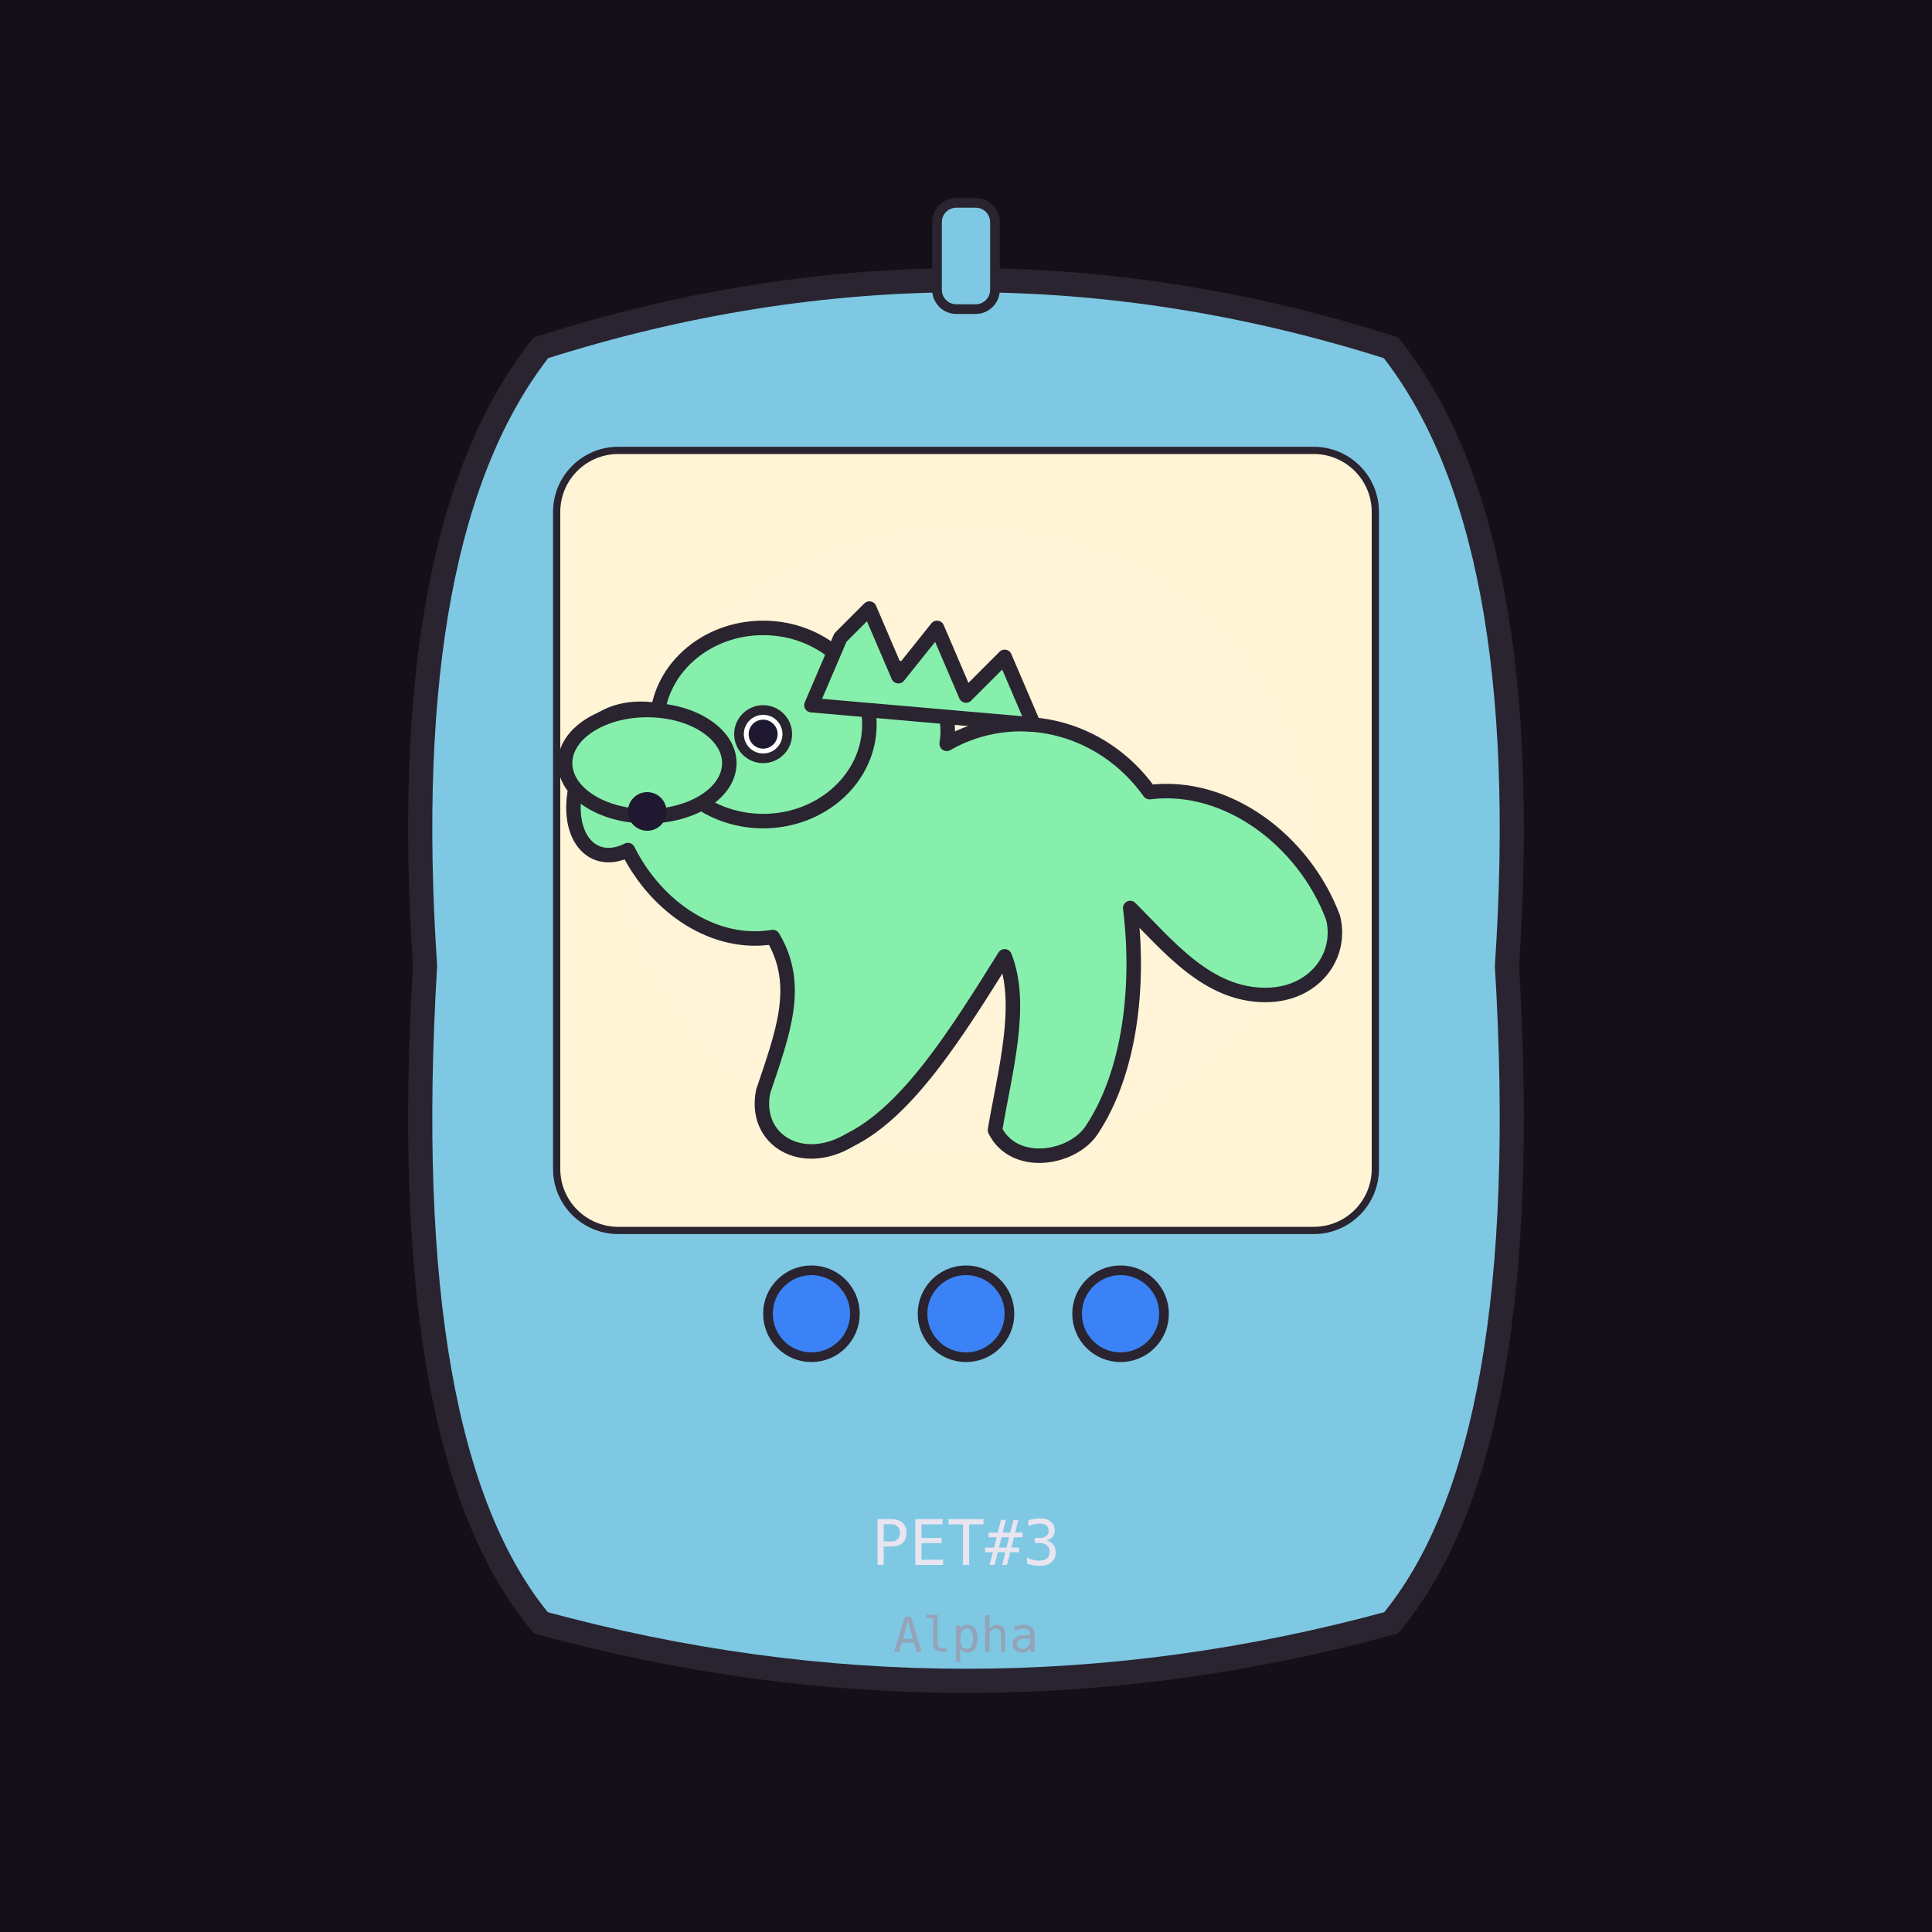
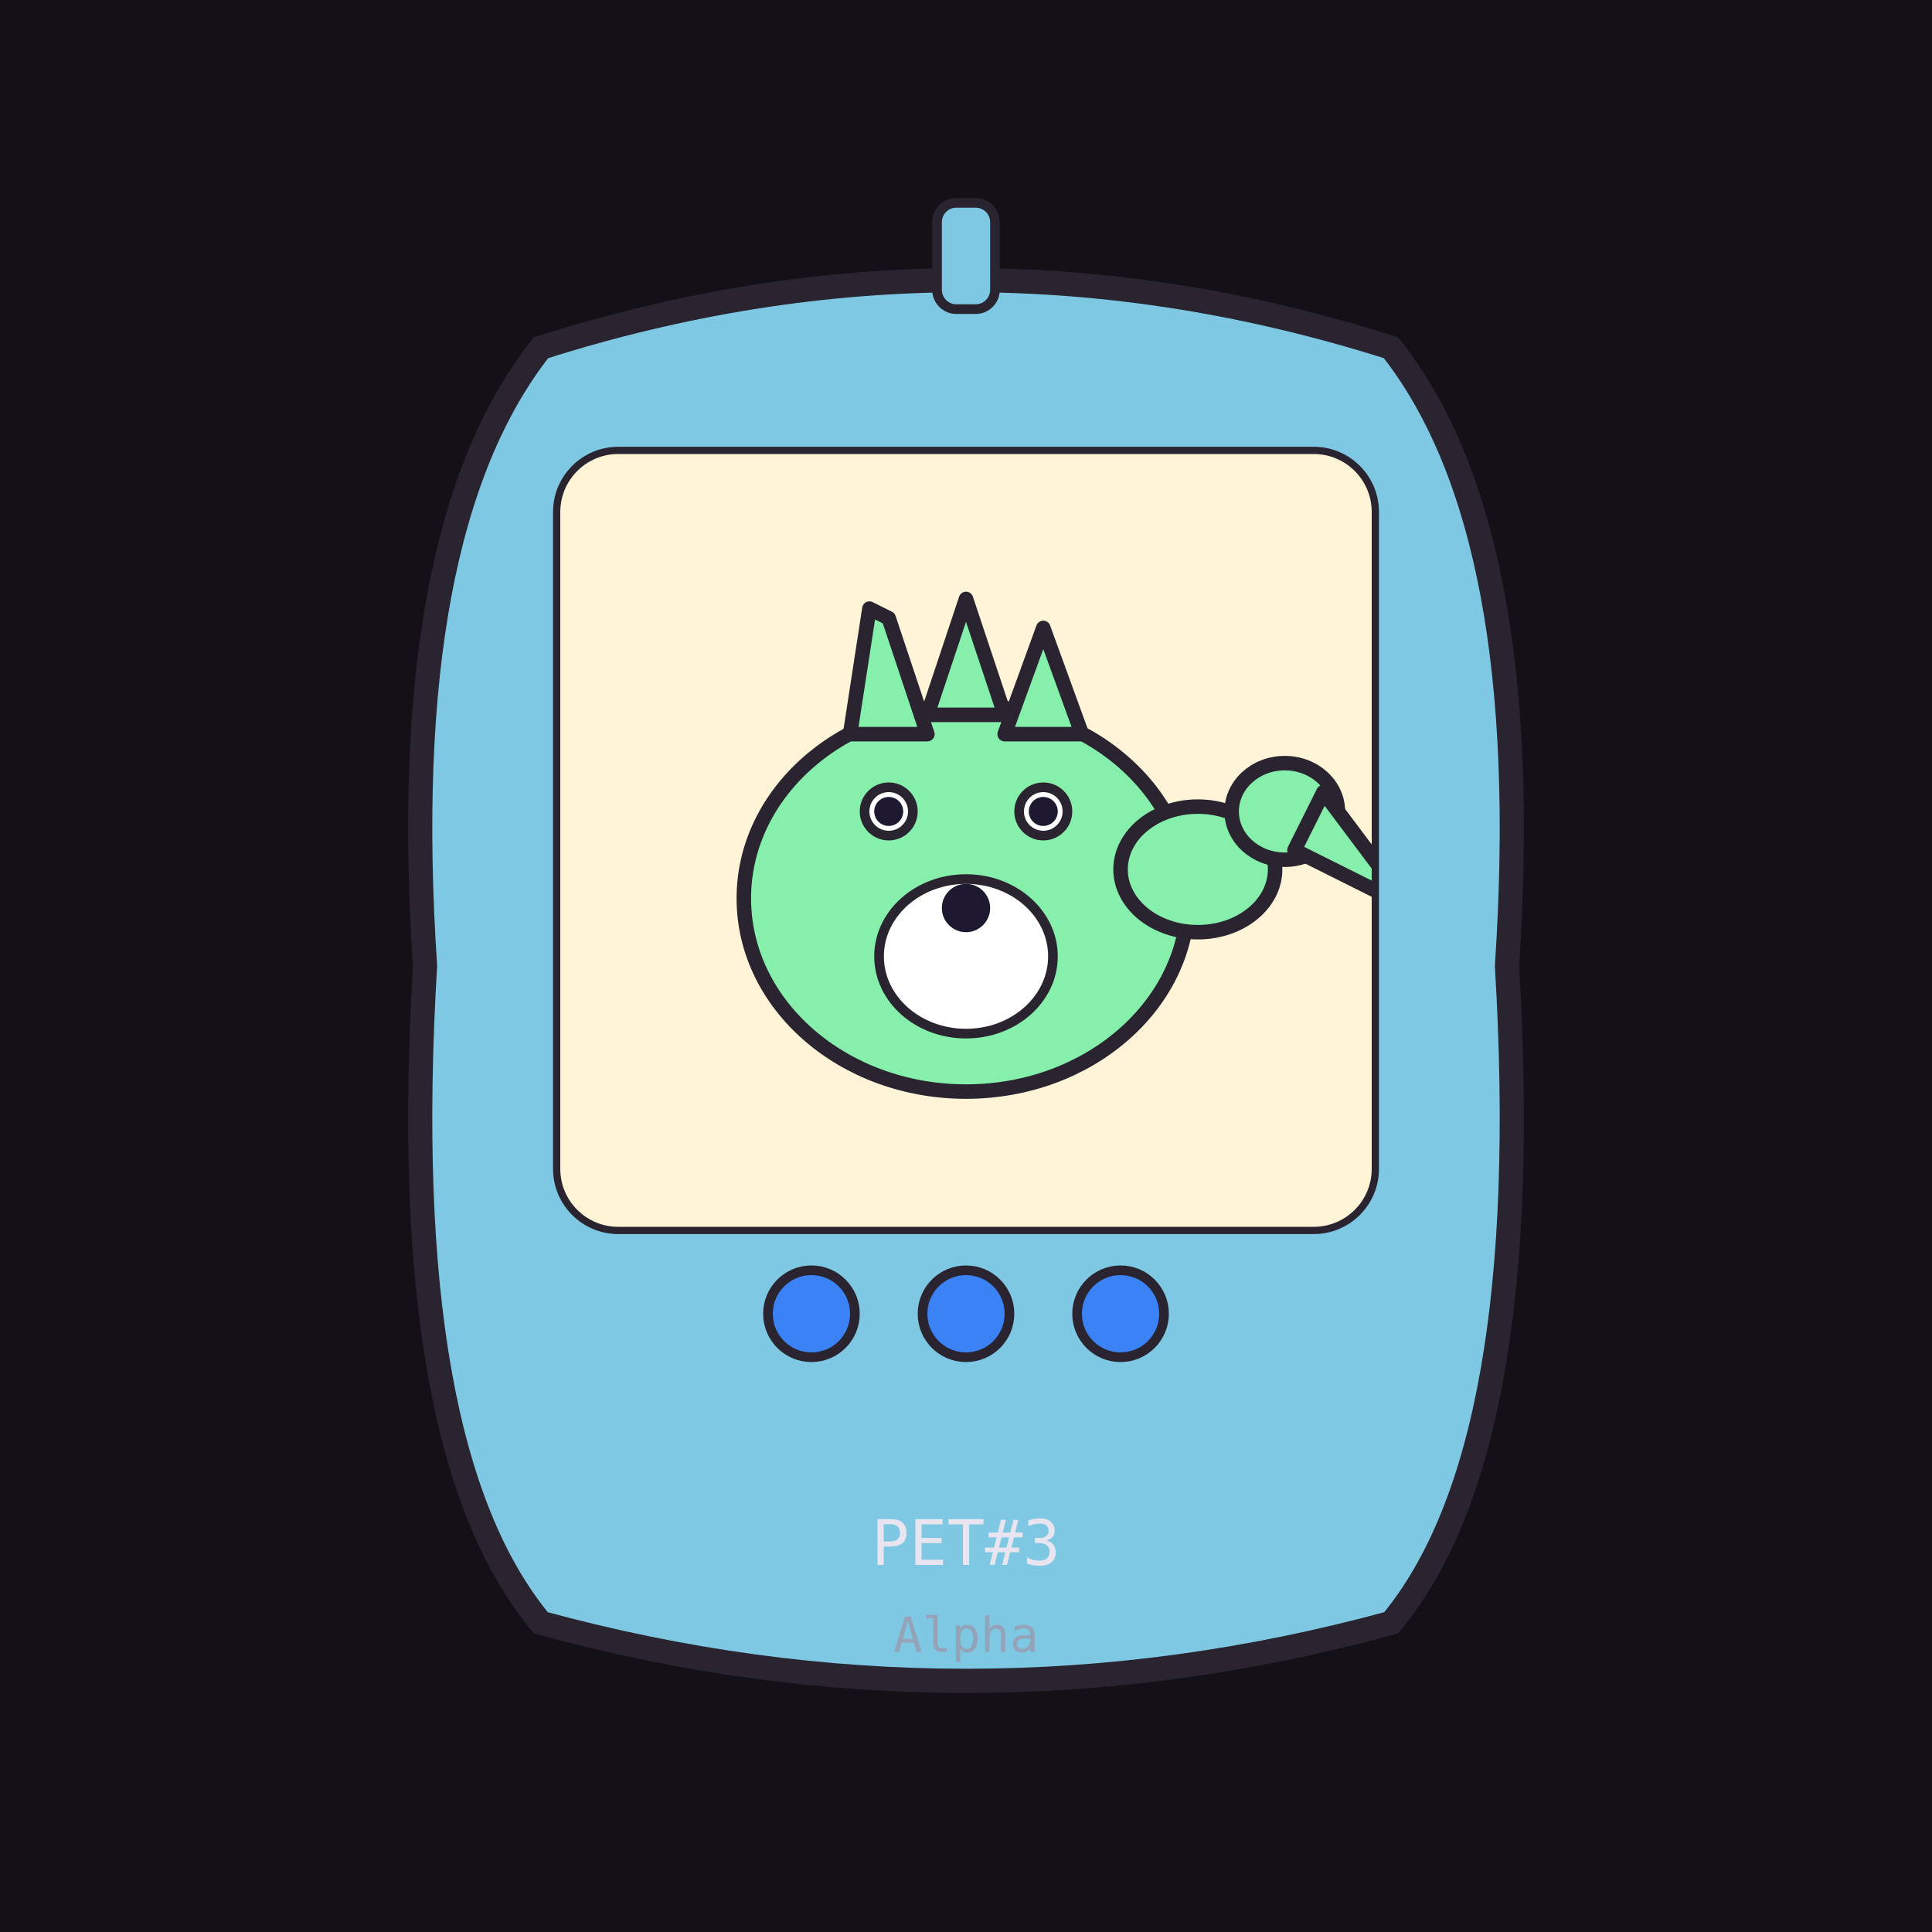
<svg xmlns="http://www.w3.org/2000/svg" viewBox="0 0 400 400">
  <defs>
    <clipPath id="scr">
      <rect x="116" y="94" width="168" height="160" rx="12" />
    </clipPath>
  </defs>
  <rect width="400" height="400" fill="#141018" />
  <path fill="#7ec8e3" stroke="#2a2430" stroke-width="5" d="M112 72 Q200 44 288 72 Q318 110 312 200 Q318 300 288 336 Q200 360 112 336 Q82 300 88 200 Q82 110 112 72 Z" />
  <rect x="194" y="42" width="12" height="22" rx="4" fill="#7ec8e3" stroke="#2a2430" stroke-width="2" />
  <rect x="116" y="94" width="168" height="160" rx="12" fill="#0c0a10" stroke="#2a2430" stroke-width="3" />
  <circle cx="168" cy="272" r="9" fill="#3b82f6" stroke="#2a2430" stroke-width="2" />
  <circle cx="200" cy="272" r="9" fill="#3b82f6" stroke="#2a2430" stroke-width="2" />
  <circle cx="232" cy="272" r="9" fill="#3b82f6" stroke="#2a2430" stroke-width="2" />
  <text x="200" y="324" text-anchor="middle" fill="#e8e4f0" font-size="13" font-family="monospace">PET#3</text>
  <text x="200" y="342" text-anchor="middle" fill="#94a3b8" font-size="10" font-family="monospace">Alpha</text>
  <g clip-path="url(#scr)">
    <g>
      <rect x="116" y="94" width="168" height="160" fill="#fff4d6" />
      <ellipse cx="200" cy="174" rx="70" ry="64" fill="#fff" fill-opacity=".04">
        <animate attributeName="fill-opacity" values=".04;.12;.04" dur="2.8s" repeatCount="indefinite" />
      </ellipse>
      <g data-dino="1">
-         <path data-dino-body="1" data-tail="1" d="M120 160 C118 150 128 144 140 148 C148 134 164 128 176 140 C186 134 198 142 196 154 C210 146 228 150 238 164 C254 162 270 174 276 190 C278 198 272 206 262 206 C250 206 242 196 234 188 C236 204 234 222 226 234 C222 240 210 242 206 234 C208 222 212 208 208 198 C198 214 188 230 176 236 C166 242 156 236 158 226 C162 214 166 204 160 194 C148 196 136 188 130 176 C122 180 116 172 120 160 Z" fill="#86efac" stroke="#2a2430" stroke-width="3" stroke-linejoin="round" />
-         <ellipse data-dino-head="1" cx="158" cy="150" rx="22" ry="20" fill="#86efac" stroke="#2a2430" stroke-width="3" stroke-linejoin="round" />
-         <ellipse cx="134" cy="158" rx="17" ry="11" fill="#86efac" stroke="#2a2430" stroke-width="3" stroke-linejoin="round" />
-         <polygon data-ridge="1" points="168,146 174,132 180,126 186,140 194,130 200,144 208,136 214,150" fill="#86efac" stroke="#2a2430" stroke-width="3" stroke-linejoin="round" />
+         <ellipse data-dino-body="1" data-dino-head="1" cx="200" cy="186" rx="46" ry="40" fill="#86efac" stroke="#2a2430" stroke-width="3" stroke-linejoin="round" />
+         <polygon data-ridge="1" points="176,152 180,126 184,128 192,152" fill="#86efac" stroke="#2a2430" stroke-width="3" stroke-linejoin="round" />
+         <polygon points="192,148 200,124 208,148" fill="#86efac" stroke="#2a2430" stroke-width="3" stroke-linejoin="round" />
+         <polygon points="208,152 216,130 224,152" fill="#86efac" stroke="#2a2430" stroke-width="3" stroke-linejoin="round" />
+         <ellipse data-snout="1" cx="200" cy="204" rx="14" ry="8" fill="#86efac" stroke="#2a2430" stroke-width="3" stroke-linejoin="round" />
+         <ellipse data-tail="1" cx="248" cy="180" rx="16" ry="13" fill="#86efac" stroke="#2a2430" stroke-width="3" stroke-linejoin="round" />
+         <ellipse cx="266" cy="168" rx="11" ry="10" fill="#86efac" stroke="#2a2430" stroke-width="3" stroke-linejoin="round" />
+         <polygon points="274,164 292,188 268,176" fill="#86efac" stroke="#2a2430" stroke-width="3" stroke-linejoin="round" />
+         <circle cx="186" cy="196" r="3" fill="#000" />
+         <circle cx="210" cy="202" r="3" fill="#000" />
+         <circle cx="198" cy="210" r="3" fill="#000" />
      </g>
-       <g data-face="1" data-sp="2" data-cx="158" data-ey="152" data-gap="8">
+       <ellipse data-belly="1" cx="200" cy="198" rx="18" ry="16" fill="#ffffff" stroke="#2a2430" stroke-width="2" />
+       <g data-face="1" data-sp="2" data-cx="200" data-ey="168" data-gap="16">
        <g data-eyes="0" data-kind="0">
-           <circle cx="158" cy="152" data-dino-eye="1" r="5" fill="#fff" stroke="#2a2430" stroke-width="2" />
-           <circle cx="158" cy="152" r="3" fill="#1e1930">
+           <circle cx="184" cy="168" data-dino-eye="1" r="5" fill="#fff" stroke="#2a2430" stroke-width="2" />
+           <circle cx="184" cy="168" r="3" fill="#1e1930">
+             <animate attributeName="opacity" values="1;1;1;.2;1" dur="3.2s" repeatCount="indefinite" />
+           </circle>
+           <circle cx="216" cy="168" data-dino-eye="1" r="5" fill="#fff" stroke="#2a2430" stroke-width="2" />
+           <circle cx="216" cy="168" r="3" fill="#1e1930">
            <animate attributeName="opacity" values="1;1;1;.2;1" dur="3.2s" repeatCount="indefinite" />
          </circle>
        </g>
-         <circle data-snout="1" cx="134" cy="168" r="4" fill="#1e1930" />
+         <circle cx="200" cy="188" r="5" fill="#1e1930" />
      </g>
      <animateTransform attributeName="transform" type="translate" values="0 0;1 -1;-1 1;0 0" dur="9s" repeatCount="indefinite" />
    </g>
  </g>
</svg>
